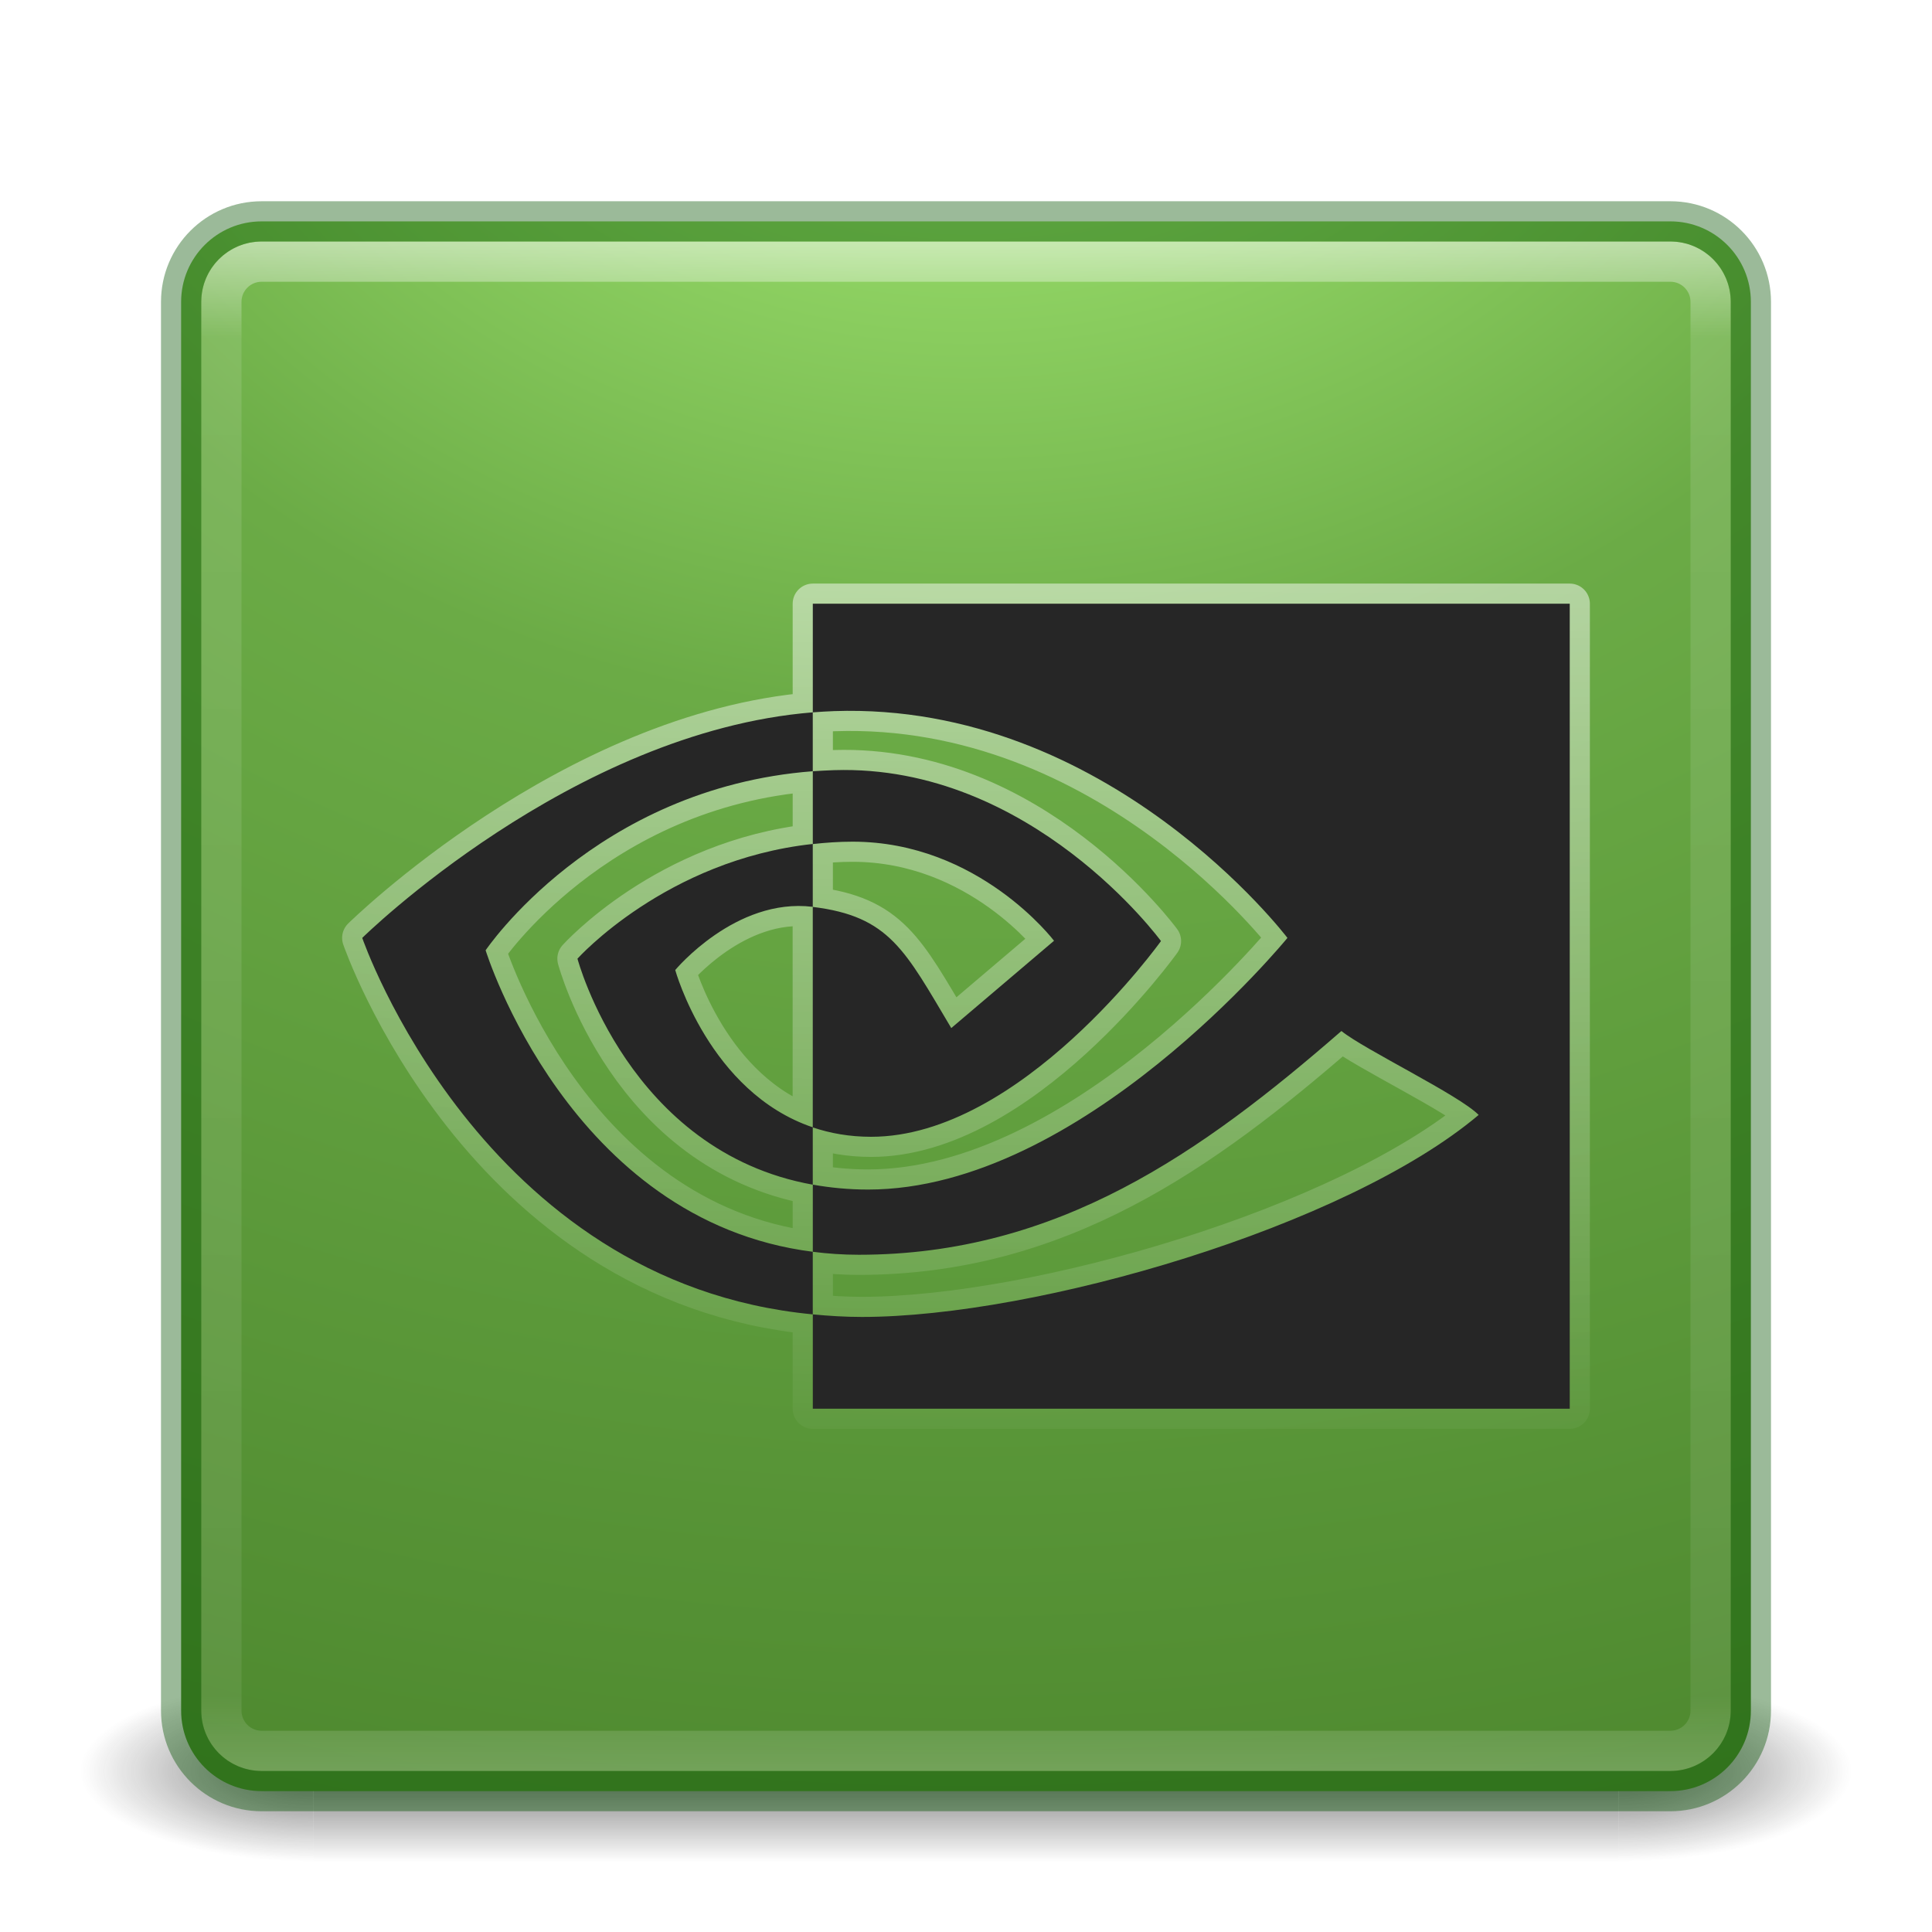
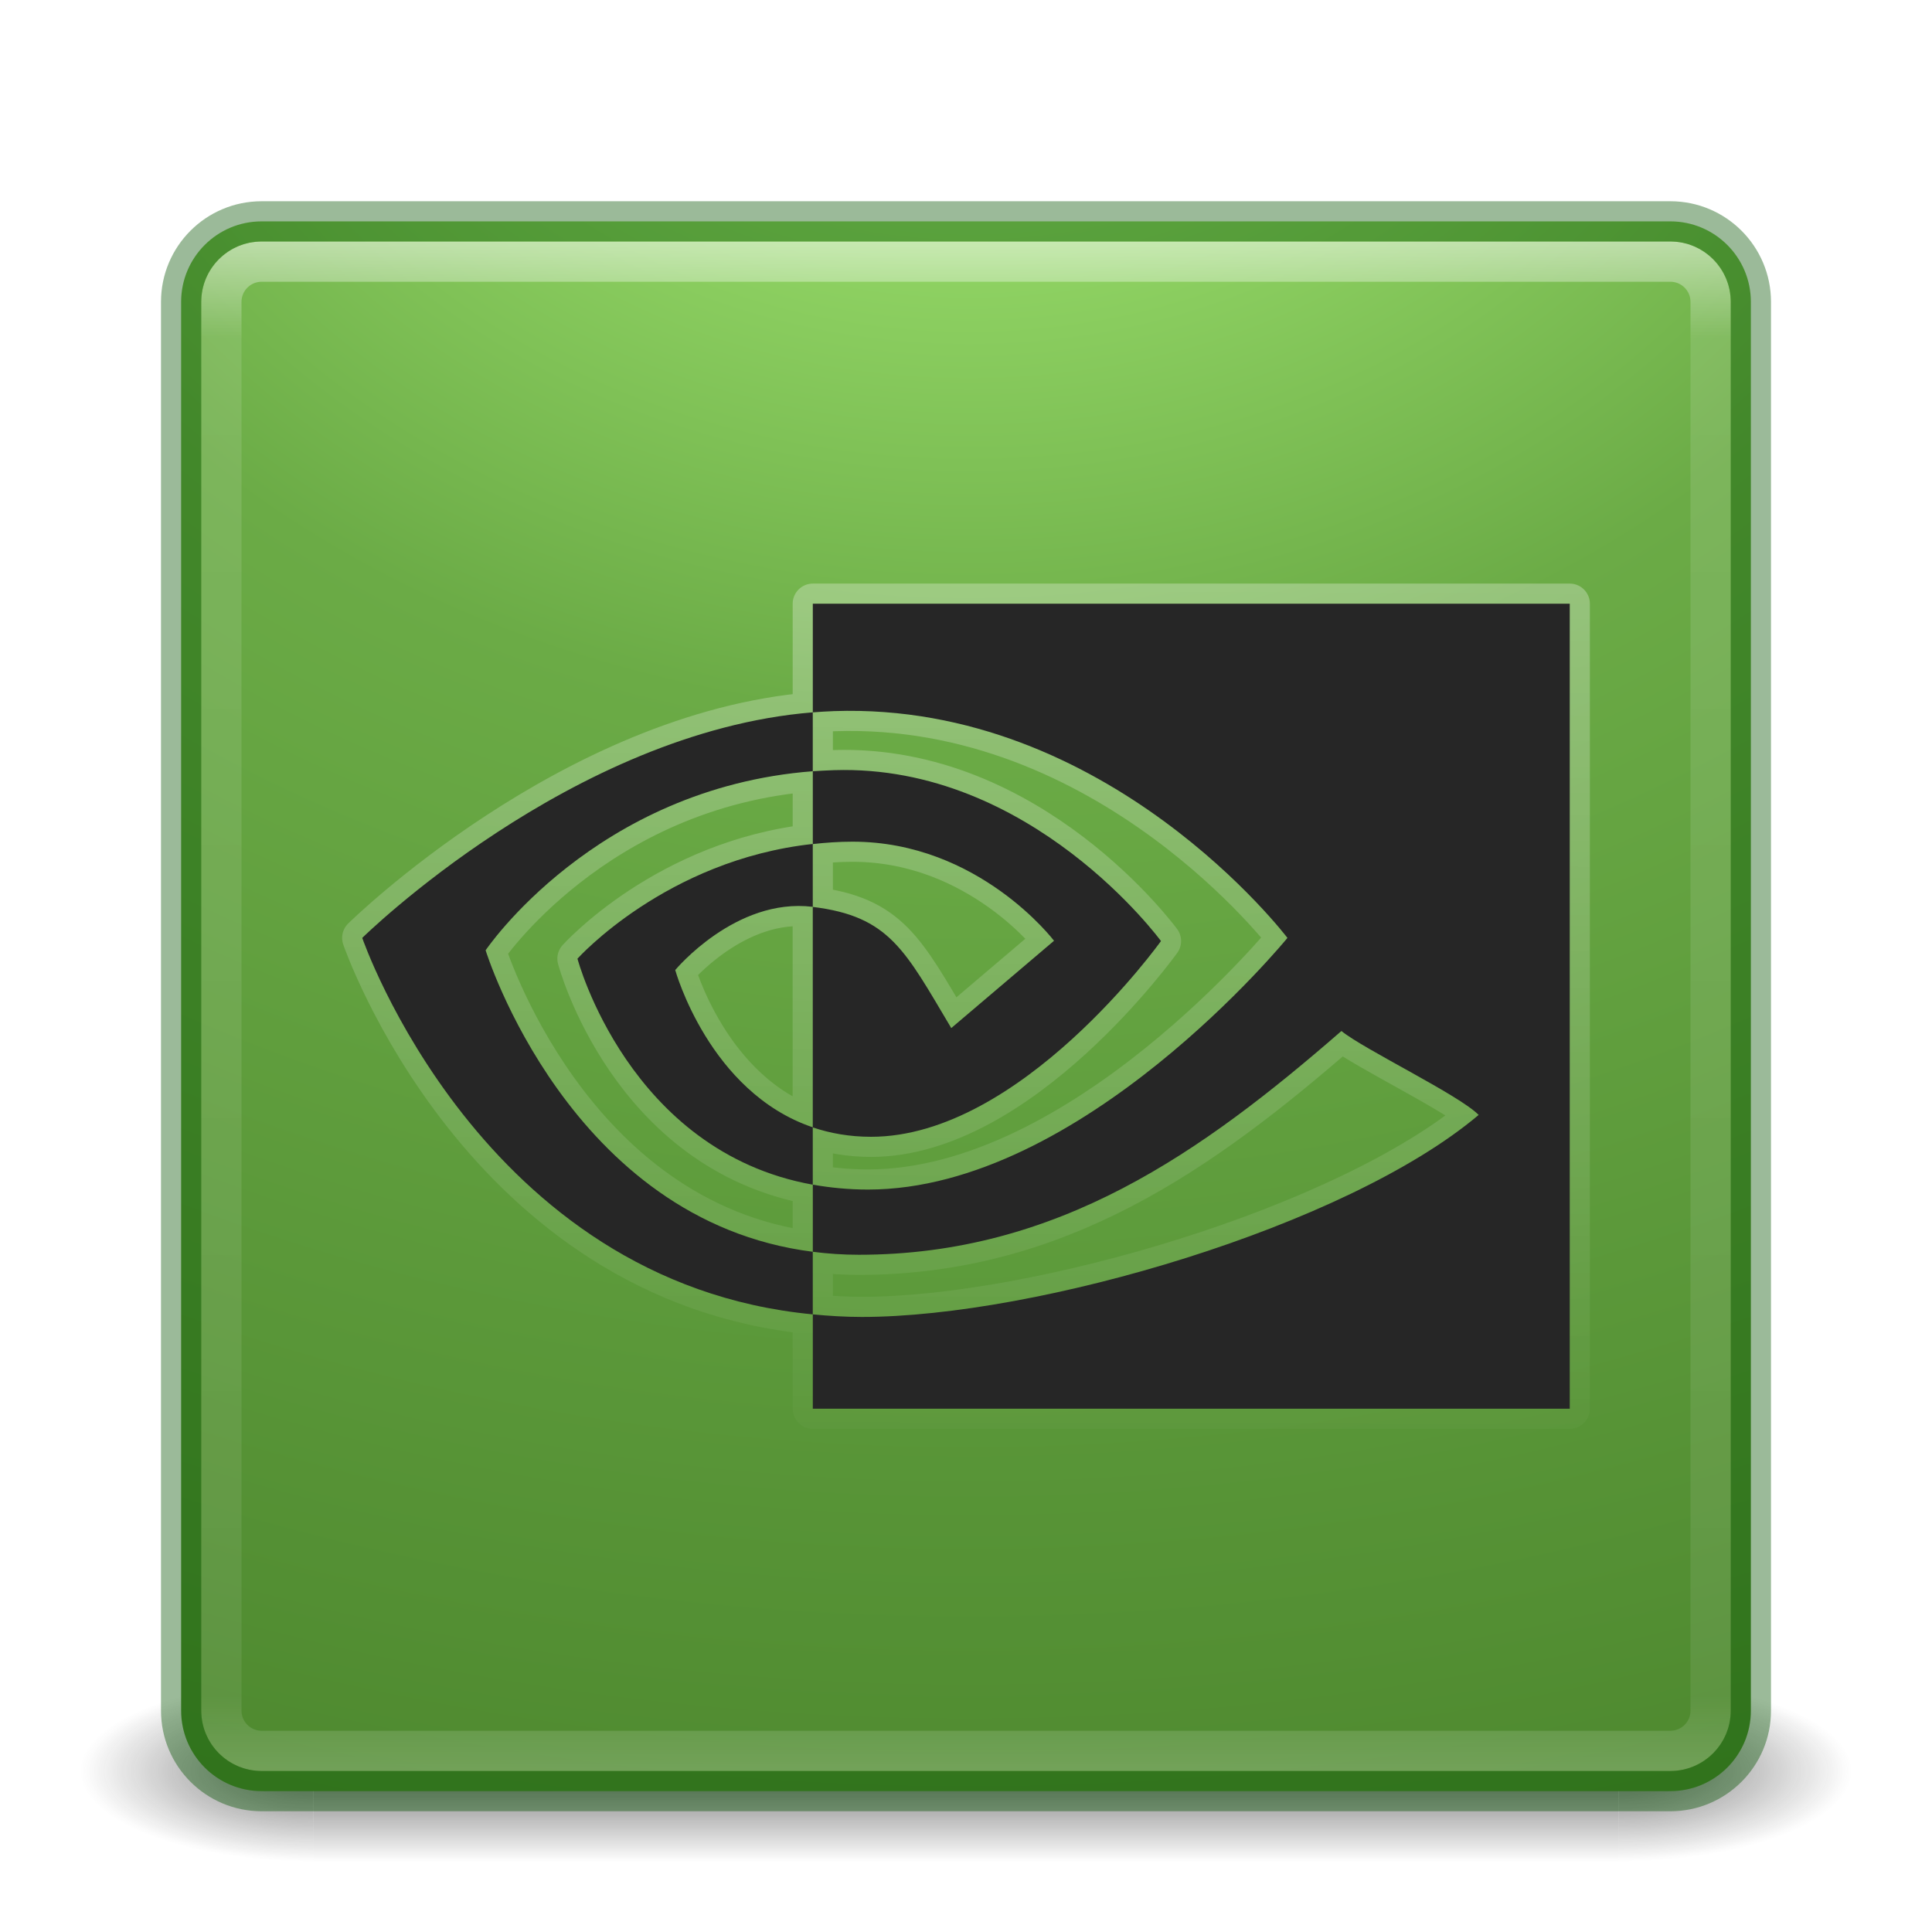
<svg xmlns="http://www.w3.org/2000/svg" xmlns:xlink="http://www.w3.org/1999/xlink" version="1.1" width="48" height="48" id="svg3143">
  <defs id="defs3145">
    <linearGradient id="linearGradient4215">
      <stop id="stop4217" style="stop-color:#ffffff;stop-opacity:1" offset="0" />
      <stop id="stop4219" style="stop-color:#ffffff;stop-opacity:1" offset="1" />
    </linearGradient>
    <linearGradient id="linearGradient4358">
      <stop offset="0" style="stop-color:#b1f87e;stop-opacity:1" id="stop4360" />
      <stop offset="0.262" style="stop-color:#6bab46;stop-opacity:1" id="stop4362" />
      <stop offset="0.661" style="stop-color:#49832b;stop-opacity:1" id="stop4364" />
      <stop offset="1" style="stop-color:#265c18;stop-opacity:1" id="stop4366" />
    </linearGradient>
    <linearGradient x1="24" y1="5" x2="24" y2="43" id="linearGradient4181" xlink:href="#linearGradient3924-3" gradientUnits="userSpaceOnUse" gradientTransform="translate(5.3e-6,1.000001)" />
    <linearGradient id="linearGradient3924-3">
      <stop id="stop3926-7" style="stop-color:#ffffff;stop-opacity:1" offset="0" />
      <stop id="stop3928-3" style="stop-color:#ffffff;stop-opacity:0.235" offset="0.063" />
      <stop id="stop3930-7" style="stop-color:#ffffff;stop-opacity:0.157" offset="0.951" />
      <stop id="stop3932-1" style="stop-color:#ffffff;stop-opacity:0.392" offset="1" />
    </linearGradient>
    <linearGradient x1="167.983" y1="8.508" x2="167.983" y2="54.78" id="linearGradient4907-4" xlink:href="#linearGradient5803-2-7" gradientUnits="userSpaceOnUse" gradientTransform="matrix(0.7037037,0,0,0.7037037,-39.33337,2.481429)" />
    <linearGradient id="linearGradient5803-2-7">
      <stop id="stop5805-3-6" style="stop-color:#fffdf3;stop-opacity:1" offset="0" />
      <stop id="stop5807-0-0" style="stop-color:#fbebeb;stop-opacity:1" offset="1" />
    </linearGradient>
    <radialGradient cx="8.276" cy="9.994" r="12.672" fx="8.276" fy="9.994" id="radialGradient6305" xlink:href="#linearGradient3242" gradientUnits="userSpaceOnUse" gradientTransform="matrix(0,6.667758,-8.185877,0,105.8829,-59.46277)" />
    <linearGradient id="linearGradient3242">
      <stop id="stop3244" style="stop-color:#7ec1f8;stop-opacity:1;" offset="0" />
      <stop id="stop3246" style="stop-color:#4f97e3;stop-opacity:1;" offset="0.262" />
      <stop id="stop3248" style="stop-color:#2674c6;stop-opacity:1;" offset="0.661" />
      <stop id="stop3250" style="stop-color:#0b4169;stop-opacity:1;" offset="1" />
    </linearGradient>
    <radialGradient cx="4.993" cy="43.5" r="2.5" fx="4.993" fy="43.5" id="radialGradient3013" xlink:href="#linearGradient3688-166-749" gradientUnits="userSpaceOnUse" gradientTransform="matrix(2.003784,0,0,1.4,27.98813,-17.4)" />
    <linearGradient id="linearGradient3688-166-749">
      <stop id="stop2883" style="stop-color:#181818;stop-opacity:1" offset="0" />
      <stop id="stop2885" style="stop-color:#181818;stop-opacity:0" offset="1" />
    </linearGradient>
    <radialGradient cx="4.993" cy="43.5" r="2.5" fx="4.993" fy="43.5" id="radialGradient3015" xlink:href="#linearGradient3688-464-309" gradientUnits="userSpaceOnUse" gradientTransform="matrix(2.003784,0,0,1.4,-20.01187,-104.4)" />
    <linearGradient id="linearGradient3688-464-309">
      <stop id="stop2889" style="stop-color:#181818;stop-opacity:1" offset="0" />
      <stop id="stop2891" style="stop-color:#181818;stop-opacity:0" offset="1" />
    </linearGradient>
    <linearGradient id="linearGradient3702-501-757">
      <stop id="stop2895" style="stop-color:#181818;stop-opacity:0" offset="0" />
      <stop id="stop2897" style="stop-color:#181818;stop-opacity:1" offset="0.5" />
      <stop id="stop2899" style="stop-color:#181818;stop-opacity:0" offset="1" />
    </linearGradient>
    <linearGradient x1="25.058" y1="47.028" x2="25.058" y2="39.999" id="linearGradient3141" xlink:href="#linearGradient3702-501-757" gradientUnits="userSpaceOnUse" />
    <radialGradient xlink:href="#linearGradient3688-166-749" id="radialGradient3030" gradientUnits="userSpaceOnUse" gradientTransform="matrix(2.003784,0,0,1.4,27.98813,-17.4)" cx="4.993" cy="43.5" fx="4.993" fy="43.5" r="2.5" />
    <radialGradient xlink:href="#linearGradient3688-464-309" id="radialGradient3032" gradientUnits="userSpaceOnUse" gradientTransform="matrix(2.003784,0,0,1.4,-20.01187,-104.4)" cx="4.993" cy="43.5" fx="4.993" fy="43.5" r="2.5" />
    <linearGradient xlink:href="#linearGradient3702-501-757" id="linearGradient3034" gradientUnits="userSpaceOnUse" x1="25.058" y1="47.028" x2="25.058" y2="39.999" />
    <radialGradient xlink:href="#linearGradient3242" id="radialGradient3036" gradientUnits="userSpaceOnUse" gradientTransform="matrix(0,6.667758,-8.185877,0,105.8829,-59.46277)" cx="8.276" cy="9.994" fx="8.276" fy="9.994" r="12.672" />
    <linearGradient xlink:href="#linearGradient5803-2-7" id="linearGradient3038" gradientUnits="userSpaceOnUse" gradientTransform="matrix(0.7037037,0,0,0.7037037,-39.33337,2.481429)" x1="167.983" y1="8.508" x2="167.983" y2="54.78" />
    <linearGradient xlink:href="#linearGradient3924-3" id="linearGradient3040" gradientUnits="userSpaceOnUse" gradientTransform="translate(5.3e-6,1.000001)" x1="24" y1="5" x2="24" y2="43" />
    <linearGradient xlink:href="#linearGradient3924-3" id="linearGradient3044" gradientUnits="userSpaceOnUse" gradientTransform="translate(5.3e-6,1.000001)" x1="24" y1="5" x2="24" y2="43" />
    <linearGradient xlink:href="#linearGradient5803-2-7" id="linearGradient3048" gradientUnits="userSpaceOnUse" gradientTransform="matrix(0.7037037,0,0,0.7037037,-39.33337,2.481429)" x1="167.983" y1="8.508" x2="167.983" y2="54.78" />
    <radialGradient xlink:href="#linearGradient4358" id="radialGradient3053" gradientUnits="userSpaceOnUse" gradientTransform="matrix(0,6.667758,-8.185877,0,105.8829,-59.46277)" cx="8.276" cy="9.994" fx="8.276" fy="9.994" r="12.672" />
    <linearGradient xlink:href="#linearGradient3242" id="linearGradient3822" x1="-96.894" y1="-41.815" x2="-99.389" y2="194.266" gradientUnits="userSpaceOnUse" gradientTransform="matrix(0.3264458,0,0,0.3264458,55.82158,18.11697)" />
    <linearGradient xlink:href="#linearGradient2867-449-88-871-390-598-476-591-434-148" id="linearGradient3058" gradientUnits="userSpaceOnUse" x1="23" y1="20" x2="23" y2="41" />
    <linearGradient id="linearGradient2867-449-88-871-390-598-476-591-434-148">
      <stop offset="0" style="stop-color:#51cfee;stop-opacity:1" id="stop4627" />
      <stop offset="0.262" style="stop-color:#49a3d2;stop-opacity:1" id="stop4629" />
      <stop offset="0.705" style="stop-color:#3470b4;stop-opacity:1" id="stop4631" />
      <stop offset="1" style="stop-color:#1b5699;stop-opacity:1" id="stop4633" />
    </linearGradient>
    <linearGradient xlink:href="#linearGradient3332-412-419-652-471-761-410-156-661-505" id="linearGradient3060" gradientUnits="userSpaceOnUse" x1="35" y1="32.036" x2="35" y2="18" />
    <linearGradient id="linearGradient3332-412-419-652-471-761-410-156-661-505">
      <stop offset="0" style="stop-color:#205286;stop-opacity:1;" id="stop8032" />
      <stop offset="1" style="stop-color:#5492be;stop-opacity:1;" id="stop8034" />
    </linearGradient>
    <linearGradient xlink:href="#linearGradient2238" id="linearGradient3062" gradientUnits="userSpaceOnUse" x1="32.817" y1="19.819" x2="32.817" y2="30.185" />
    <linearGradient id="linearGradient2238">
      <stop offset="0" style="stop-color:#ffffff;stop-opacity:1" id="stop2240" />
      <stop offset="1" style="stop-color:#ffffff;stop-opacity:0" id="stop2242" />
    </linearGradient>
    <linearGradient y2="30.185" x2="32.817" y1="19.819" x1="32.817" gradientUnits="userSpaceOnUse" id="linearGradient3093" xlink:href="#linearGradient2238" />
    <linearGradient xlink:href="#linearGradient2238" id="linearGradient3075" gradientUnits="userSpaceOnUse" x1="32.817" y1="19.819" x2="32.817" y2="30.185" gradientTransform="translate(0.5226127,-0.8467863)" />
    <linearGradient gradientUnits="userSpaceOnUse" y2="7.017" x2="45.448" y1="92.54" x1="45.448" gradientTransform="matrix(1.005865,0,0,0.994169,100,0)" id="linearGradient3901">
      <stop id="stop3903" offset="0" style="stop-color:#1e6318;stop-opacity:1;" />
      <stop id="stop3905" offset="1" style="stop-color:#288521;stop-opacity:1;" />
    </linearGradient>
    <linearGradient xlink:href="#linearGradient2238" id="linearGradient4213" x1="21.512" y1="13.905" x2="21.435" y2="37.305" gradientUnits="userSpaceOnUse" />
  </defs>
  <g style="opacity:0.6" id="g3712-5" transform="matrix(1.157895,0,0,0.6428571,-3.789476,16.03572)">
    <rect style="fill:url(#radialGradient3030);fill-opacity:1;stroke:none" id="rect2801-3" y="40" x="38" height="7" width="5" />
    <rect style="fill:url(#radialGradient3032);fill-opacity:1;stroke:none" id="rect3696-6" transform="scale(-1,-1)" y="-47" x="-10" height="7" width="5" />
    <rect style="fill:url(#linearGradient3034);fill-opacity:1;stroke:none" id="rect3700-4" y="40" x="10" height="7" width="28" />
  </g>
  <rect style="color:#000000;fill:url(#radialGradient3053);fill-opacity:1;fill-rule:nonzero;stroke:none;stroke-width:1;marker:none;visibility:visible;display:inline;overflow:visible;enable-background:accumulate" id="rect5505-21" y="5.5" x="4.5" ry="2" rx="2" height="39" width="39" />
  <rect style="opacity:0.5;fill:none;stroke:url(#linearGradient3044);stroke-width:1;stroke-linecap:round;stroke-linejoin:round;stroke-miterlimit:4;stroke-opacity:1;stroke-dasharray:none;stroke-dashoffset:0" id="rect6741-2" y="6.5" x="5.5" ry="1" rx="1" height="37" width="37" />
  <rect style="opacity:0.4;color:#000000;fill:none;stroke:#045300;stroke-width:1;stroke-linecap:round;stroke-linejoin:round;stroke-miterlimit:4;stroke-opacity:1;stroke-dasharray:none;stroke-dashoffset:0;marker:none;visibility:visible;display:inline;overflow:visible;enable-background:accumulate" id="rect5505-21-1" y="5.5" x="4.5" ry="2" rx="2" height="39" width="39" />
-   <path d="m 12.065,23.61 c 0,0 2.712,-4.032 8.128,-4.449 l 0,-1.463 C 14.194,18.183 9,23.302 9,23.302 c 0,0 2.942,8.569 11.193,9.353 l 0,-1.555 c -6.055,-0.767 -8.128,-7.491 -8.128,-7.491 z m 8.128,4.399 0,1.424 c -4.576,-0.822 -5.846,-5.615 -5.846,-5.615 0,0 2.197,-2.452 5.846,-2.85 l 0,1.562 c -0.002,0 -0.004,-8.11e-4 -0.006,-8.11e-4 -1.915,-0.232 -3.411,1.571 -3.411,1.571 0,0 0.839,3.035 3.418,3.908 m 0,-13.008 0,2.698 c 0.176,-0.013 0.352,-0.025 0.529,-0.031 6.82,-0.232 11.263,5.635 11.263,5.635 0,0 -5.103,6.252 -10.42,6.252 -0.487,0 -0.943,-0.046 -1.372,-0.122 l 0,1.668 c 0.366,0.047 0.746,0.074 1.143,0.074 4.948,0 8.526,-2.546 11.99,-5.559 0.574,0.464 2.926,1.591 3.41,2.085 -3.294,2.779 -10.972,5.019 -15.324,5.019 -0.42,0 -0.822,-0.026 -1.219,-0.064 l 0,2.344 18.806,0 0,-20 -18.806,0 z m 0,5.968 0,-1.807 c 0.174,-0.01 0.35,-0.022 0.529,-0.027 4.904,-0.155 8.121,4.246 8.121,4.246 0,0 -3.475,4.863 -7.201,4.863 -0.536,0 -1.017,-0.087 -1.45,-0.233 l 0,-5.478 c 1.909,0.232 2.293,1.082 3.441,3.01 l 2.553,-2.169 c 0,0 -1.863,-2.462 -5.005,-2.462 -0.341,-1.17e-4 -0.668,0.024 -0.989,0.059" id="path4205" style="fill:none;fill-opacity:1;stroke:url(#linearGradient4213);stroke-opacity:1;stroke-linejoin:round;opacity:0.5" />
+   <path d="m 12.065,23.61 c 0,0 2.712,-4.032 8.128,-4.449 l 0,-1.463 C 14.194,18.183 9,23.302 9,23.302 c 0,0 2.942,8.569 11.193,9.353 l 0,-1.555 c -6.055,-0.767 -8.128,-7.491 -8.128,-7.491 z m 8.128,4.399 0,1.424 c -4.576,-0.822 -5.846,-5.615 -5.846,-5.615 0,0 2.197,-2.452 5.846,-2.85 l 0,1.562 c -0.002,0 -0.004,-8.11e-4 -0.006,-8.11e-4 -1.915,-0.232 -3.411,1.571 -3.411,1.571 0,0 0.839,3.035 3.418,3.908 m 0,-13.008 0,2.698 c 0.176,-0.013 0.352,-0.025 0.529,-0.031 6.82,-0.232 11.263,5.635 11.263,5.635 0,0 -5.103,6.252 -10.42,6.252 -0.487,0 -0.943,-0.046 -1.372,-0.122 l 0,1.668 c 0.366,0.047 0.746,0.074 1.143,0.074 4.948,0 8.526,-2.546 11.99,-5.559 0.574,0.464 2.926,1.591 3.41,2.085 -3.294,2.779 -10.972,5.019 -15.324,5.019 -0.42,0 -0.822,-0.026 -1.219,-0.064 l 0,2.344 18.806,0 0,-20 -18.806,0 z m 0,5.968 0,-1.807 c 0.174,-0.01 0.35,-0.022 0.529,-0.027 4.904,-0.155 8.121,4.246 8.121,4.246 0,0 -3.475,4.863 -7.201,4.863 -0.536,0 -1.017,-0.087 -1.45,-0.233 l 0,-5.478 c 1.909,0.232 2.293,1.082 3.441,3.01 l 2.553,-2.169 c 0,0 -1.863,-2.462 -5.005,-2.462 -0.341,-1.17e-4 -0.668,0.024 -0.989,0.059" id="path4205" style="fill:none;fill-opacity:1;stroke:url(#linearGradient4213);stroke-opacity:1;stroke-linejoin:round;opacity:0.3" />
  <path style="fill:#262626;fill-opacity:1" id="path21" d="m 12.065,23.61 c 0,0 2.712,-4.032 8.128,-4.449 l 0,-1.463 C 14.194,18.183 9,23.302 9,23.302 c 0,0 2.942,8.569 11.193,9.353 l 0,-1.555 c -6.055,-0.767 -8.128,-7.491 -8.128,-7.491 z m 8.128,4.399 0,1.424 c -4.576,-0.822 -5.846,-5.615 -5.846,-5.615 0,0 2.197,-2.452 5.846,-2.85 l 0,1.562 c -0.002,0 -0.004,-8.11e-4 -0.006,-8.11e-4 -1.915,-0.232 -3.411,1.571 -3.411,1.571 0,0 0.839,3.035 3.418,3.908 m 0,-13.008 0,2.698 c 0.176,-0.013 0.352,-0.025 0.529,-0.031 6.82,-0.232 11.263,5.635 11.263,5.635 0,0 -5.103,6.252 -10.42,6.252 -0.487,0 -0.943,-0.046 -1.372,-0.122 l 0,1.668 c 0.366,0.047 0.746,0.074 1.143,0.074 4.948,0 8.526,-2.546 11.99,-5.559 0.574,0.464 2.926,1.591 3.41,2.085 -3.294,2.779 -10.972,5.019 -15.324,5.019 -0.42,0 -0.822,-0.026 -1.219,-0.064 l 0,2.344 18.806,0 0,-20 -18.806,0 z m 0,5.968 0,-1.807 c 0.174,-0.01 0.35,-0.022 0.529,-0.027 4.904,-0.155 8.121,4.246 8.121,4.246 0,0 -3.475,4.863 -7.201,4.863 -0.536,0 -1.017,-0.087 -1.45,-0.233 l 0,-5.478 c 1.909,0.232 2.293,1.082 3.441,3.01 l 2.553,-2.169 c 0,0 -1.863,-2.462 -5.005,-2.462 -0.341,-1.17e-4 -0.668,0.024 -0.989,0.059" />
</svg>
